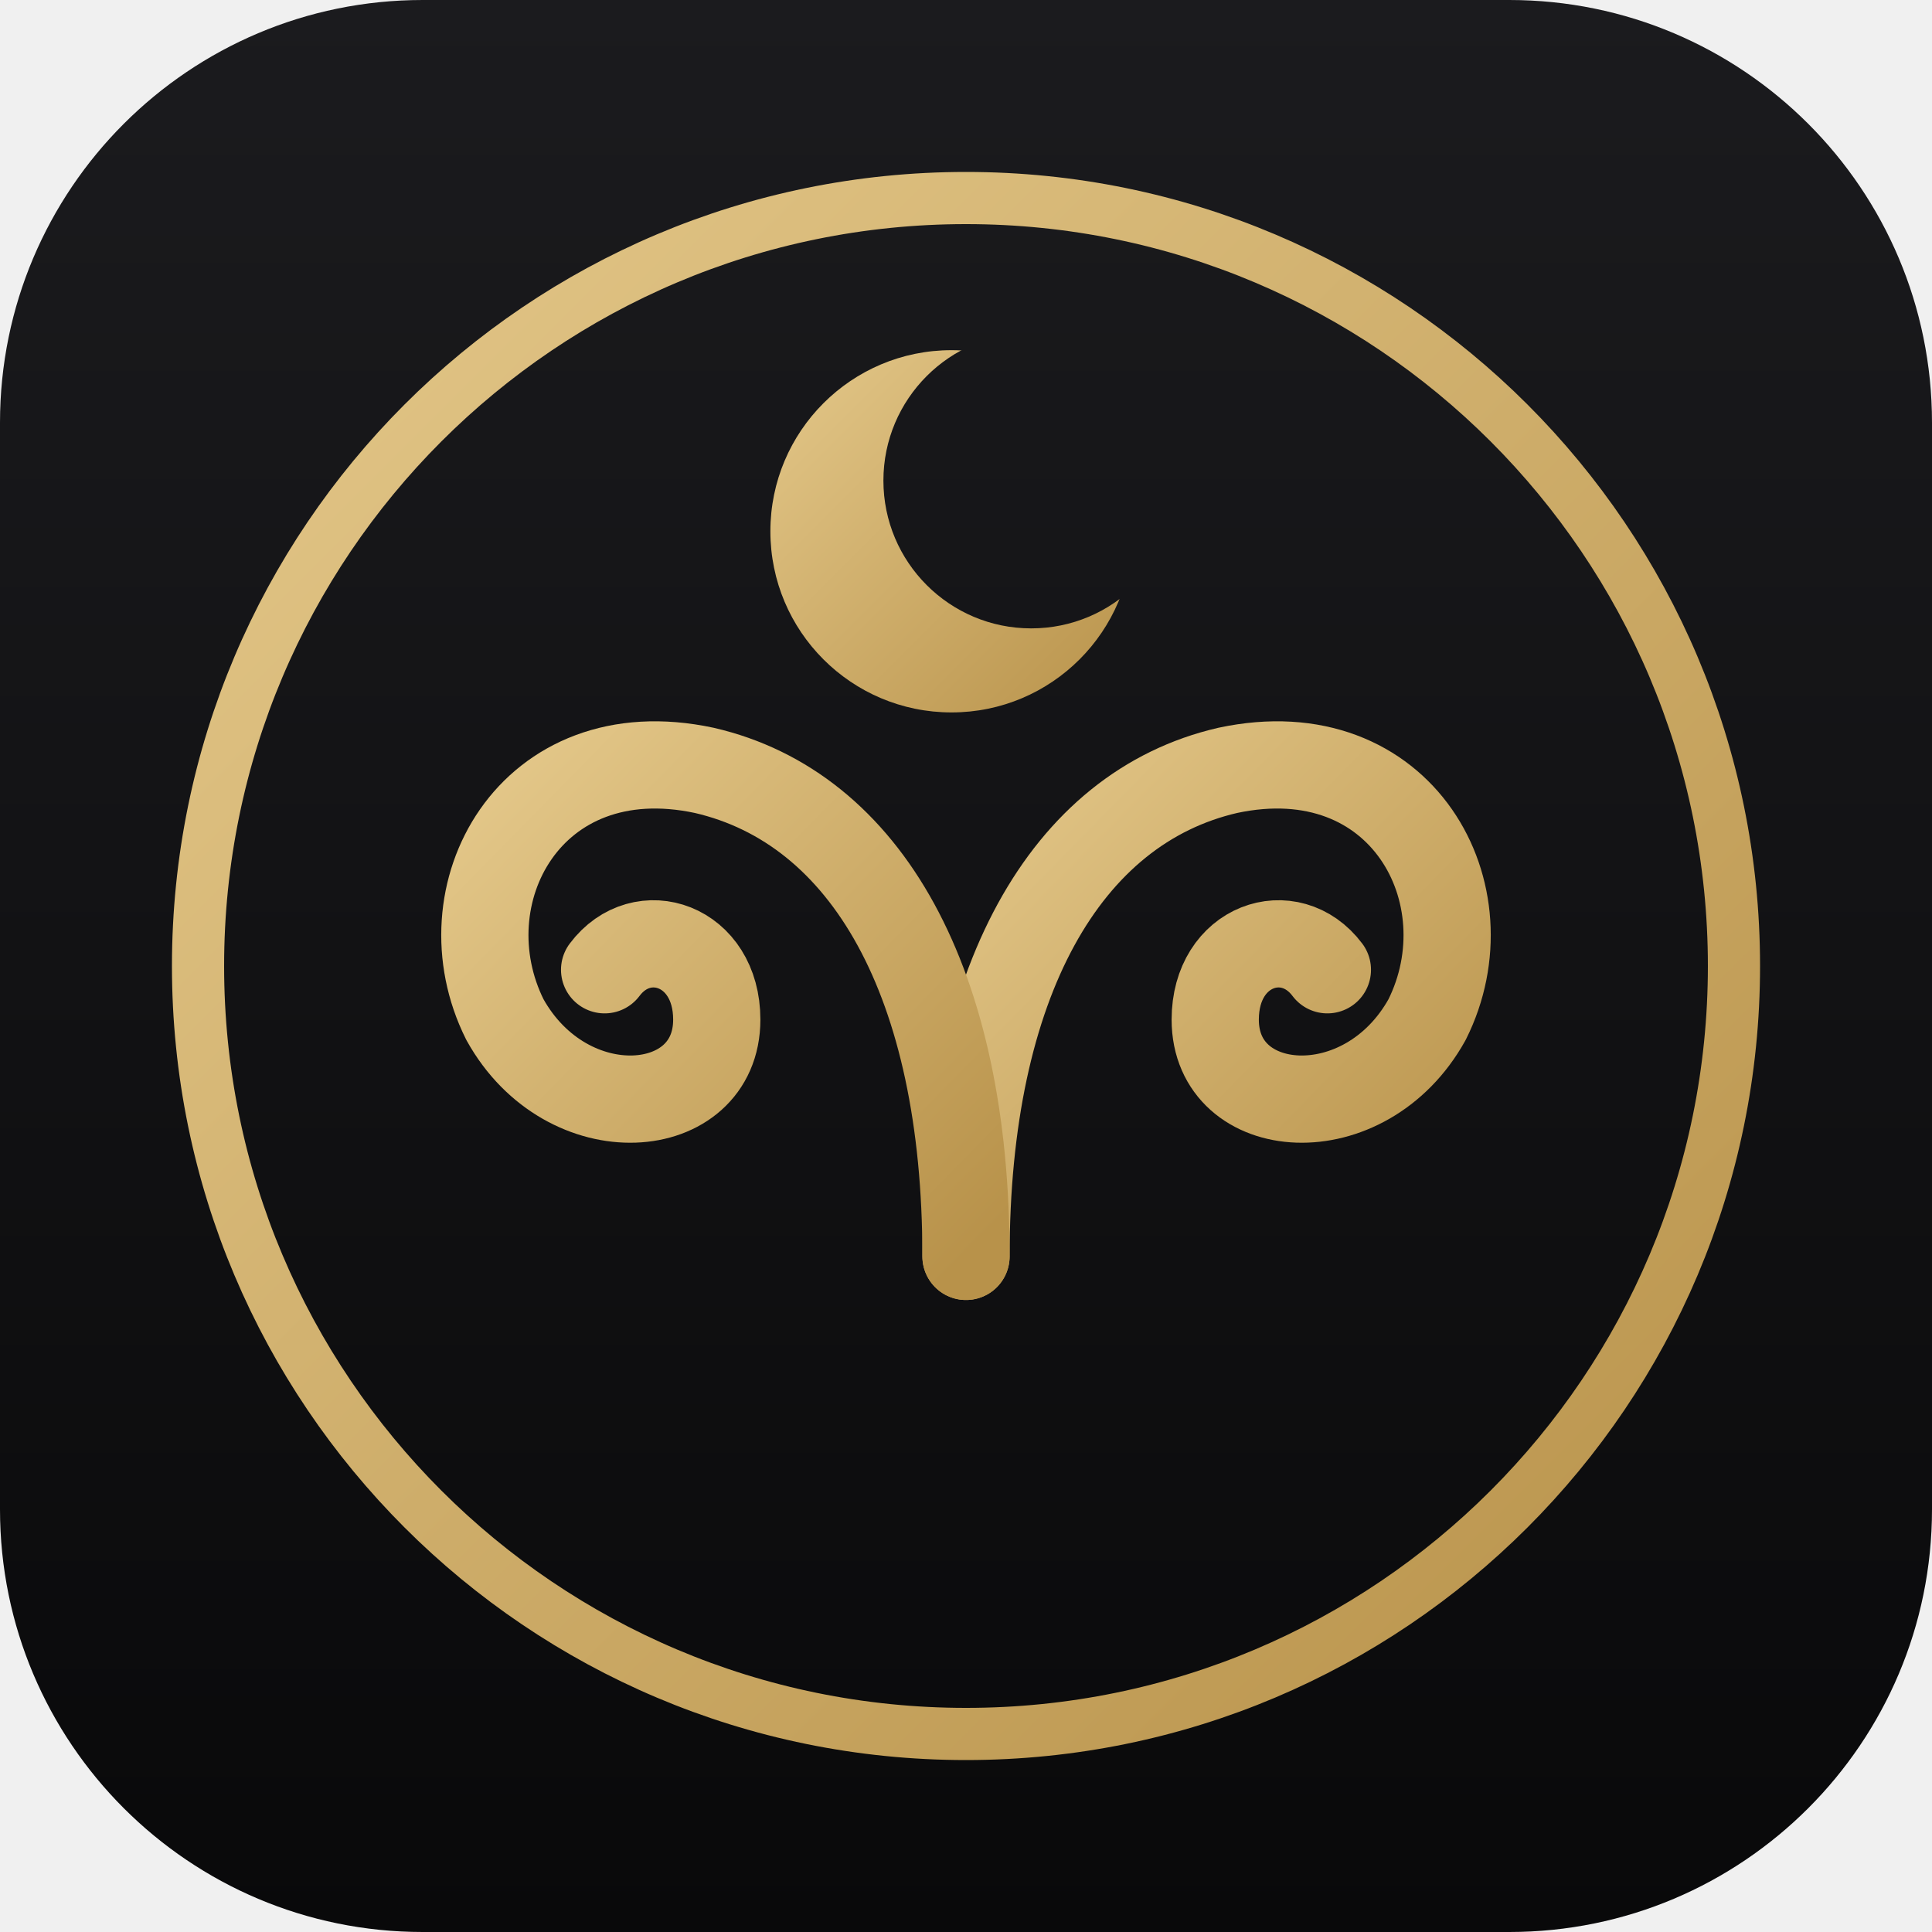
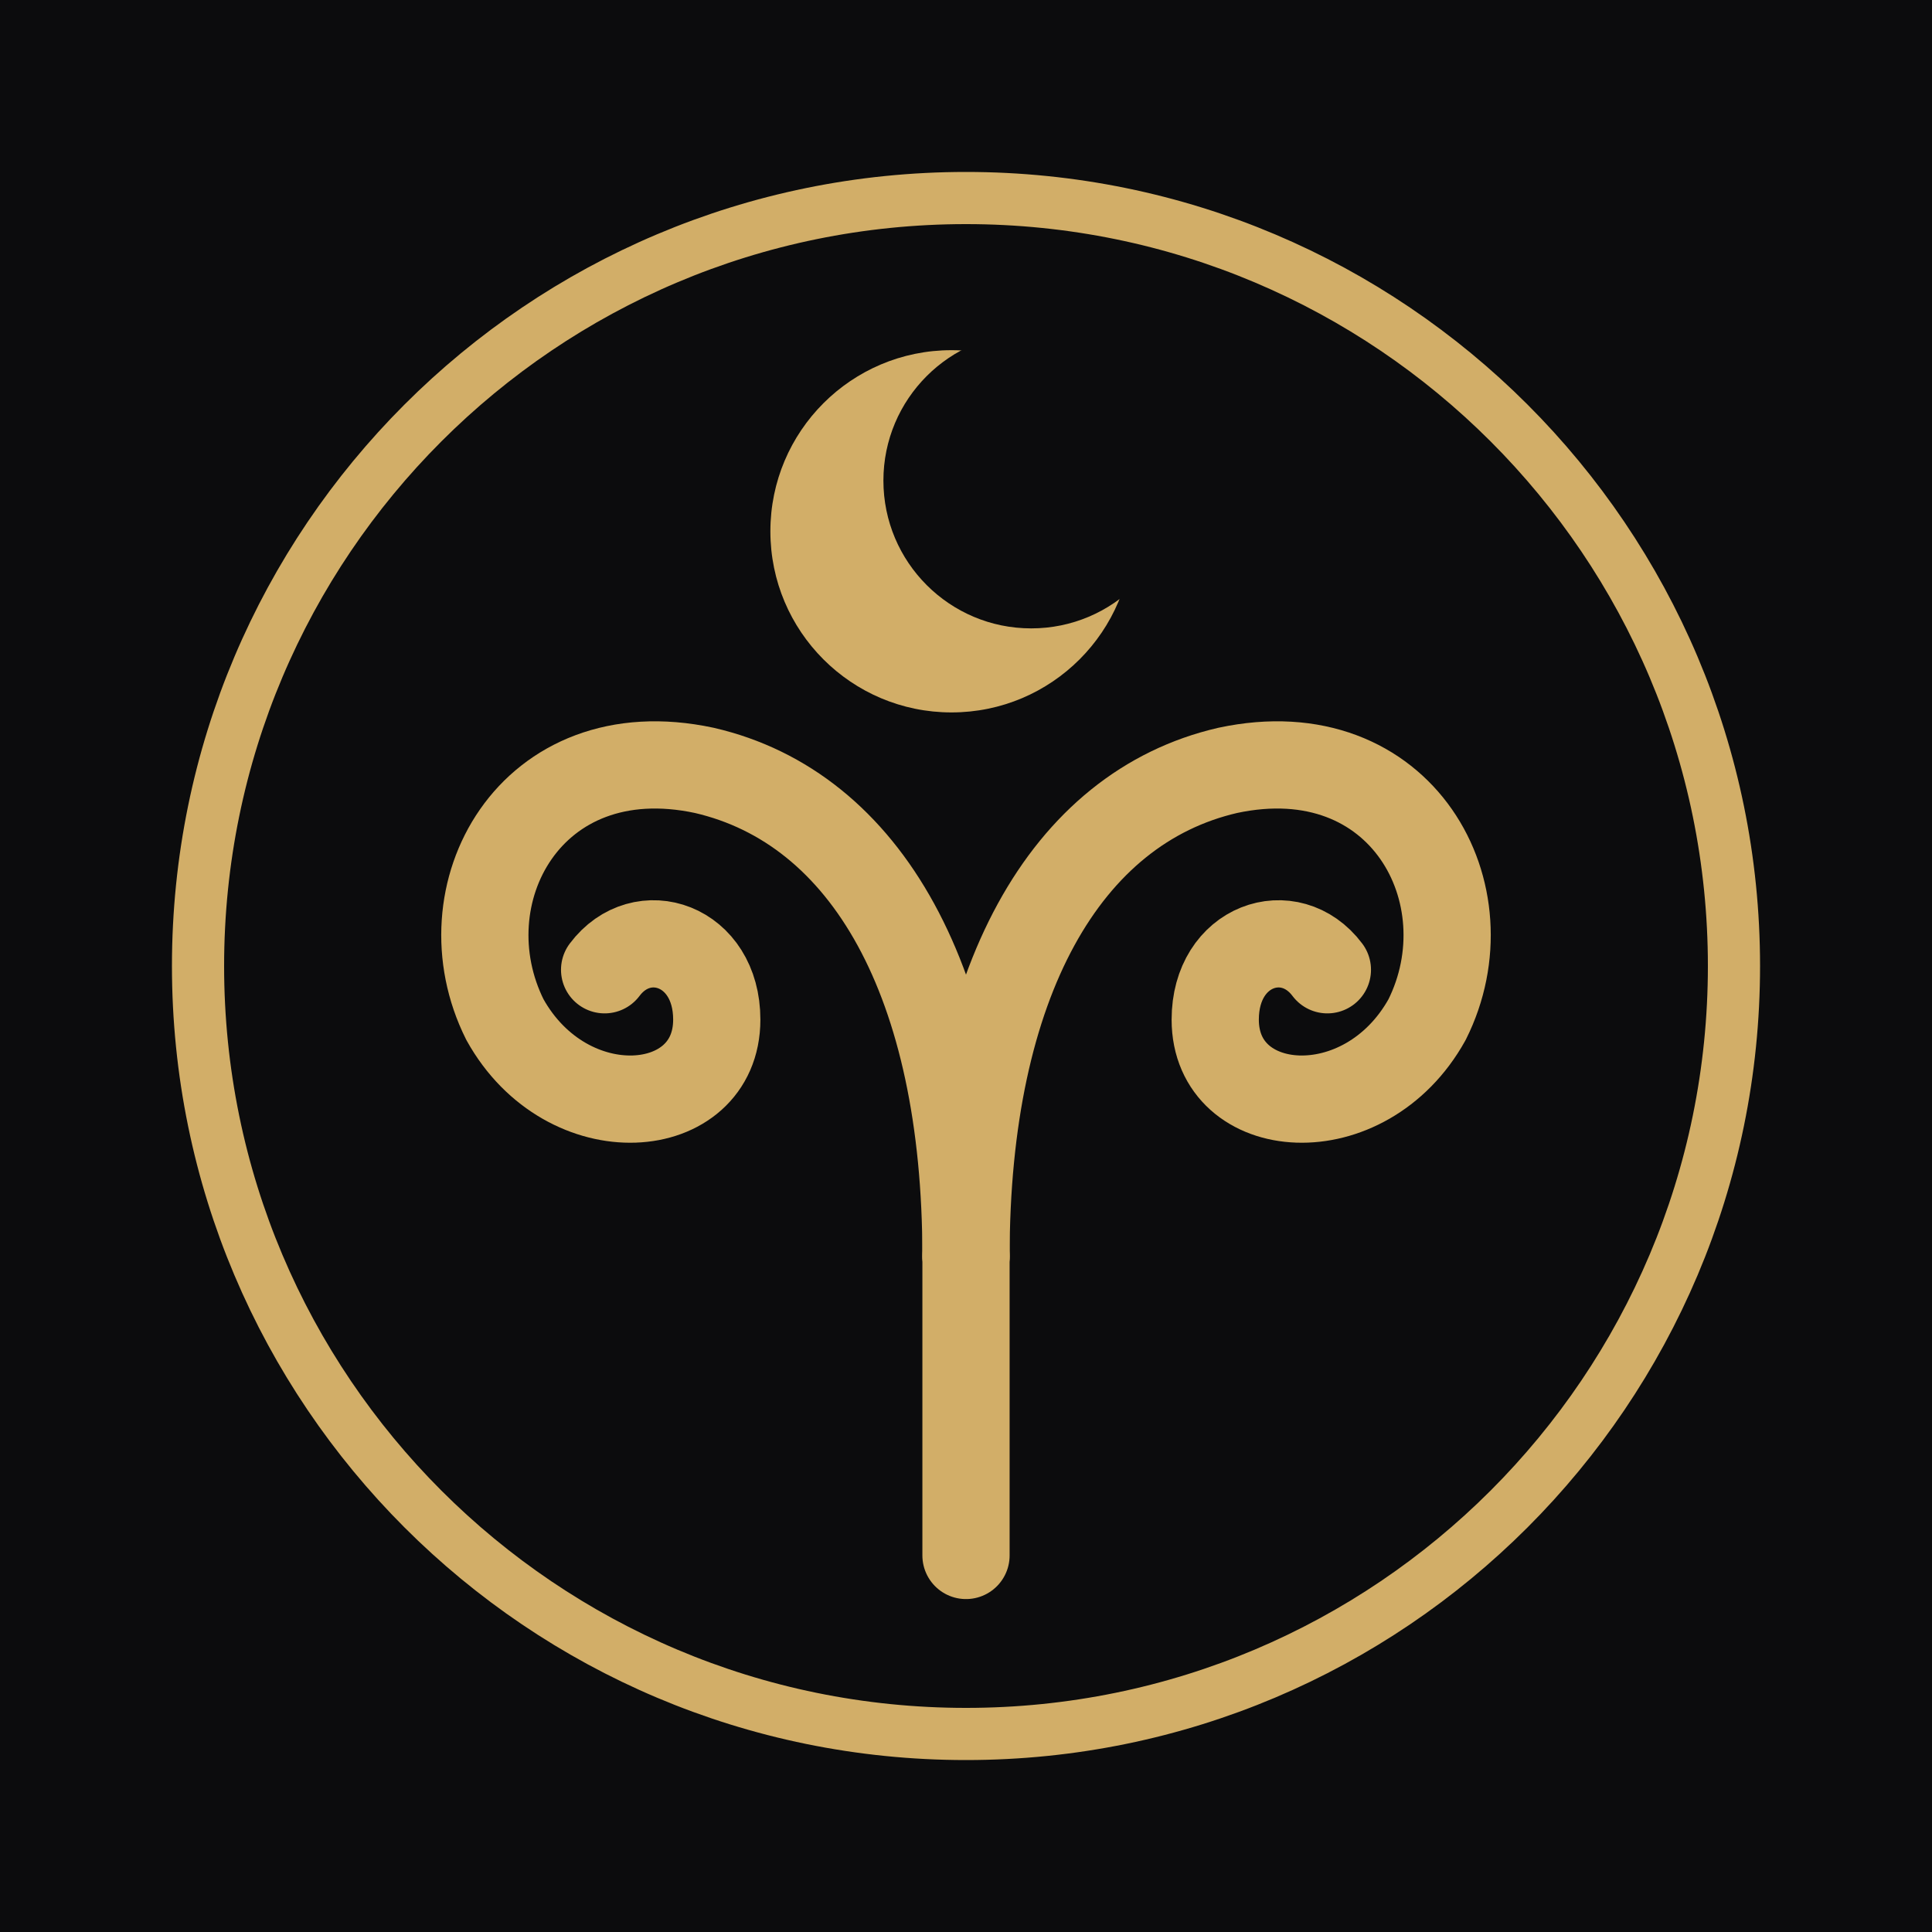
<svg xmlns="http://www.w3.org/2000/svg" viewBox="0 0 64 64">
-   <defs>
-     <linearGradient id="bg" x1="0" y1="0" x2="0" y2="1">
-       <stop offset="0" stop-color="#1b1b1e" />
-       <stop offset="1" stop-color="#09090a" />
-     </linearGradient>
-     <linearGradient id="gold" x1="0" y1="0" x2="1" y2="1">
-       <stop offset="0" stop-color="#e4c88a" />
-       <stop offset="1" stop-color="#b8924a" />
-     </linearGradient>
-     <mask id="cr" maskUnits="userSpaceOnUse" x="0" y="0" width="120" height="120">
-       <rect width="120" height="120" fill="#fff" />
-       <circle cx="64.5" cy="26.5" r="10.2" fill="#000" />
-     </mask>
-   </defs>
-   <rect width="64" height="64" rx="14" fill="url(#bg)" />
+   <rect width="64" height="64" fill="#0c0c0d" />
  <g transform="translate(3.2 3.2) scale(0.48)">
-     <circle cx="60" cy="60" r="53" fill="none" stroke="url(#gold)" stroke-width="3.6" />
-     <g transform="translate(17 25) scale(0.86)" fill="none" stroke="url(#gold)" stroke-width="7" stroke-linecap="round" stroke-linejoin="round">
+     <circle cx="60" cy="60" r="53" fill="none" stroke="#d2ae68" stroke-width="3.6" />
+     <g transform="translate(17 25) scale(0.86)" fill="none" stroke="#d2ae68" stroke-width="7" stroke-linecap="round" stroke-linejoin="round">
      <path d="M50 64 C50 42 58 28 71 25 C85 22 92 35 87 45 C82 54 70 53 70 45 C70 39 76 37 79 41" />
      <path d="M50 64 C50 42 42 28 29 25 C15 22 8 35 13 45 C18 54 30 53 30 45 C30 39 24 37 21 41" />
      <path d="M50 64 L50 88" />
    </g>
-     <circle cx="59" cy="30" r="12.5" fill="url(#gold)" mask="url(#cr)" />
+     <circle cx="59" cy="30" r="12.5" fill="#d2ae68" />
+     <circle cx="64.5" cy="26.5" r="10.2" fill="#0c0c0d" />
  </g>
</svg>
